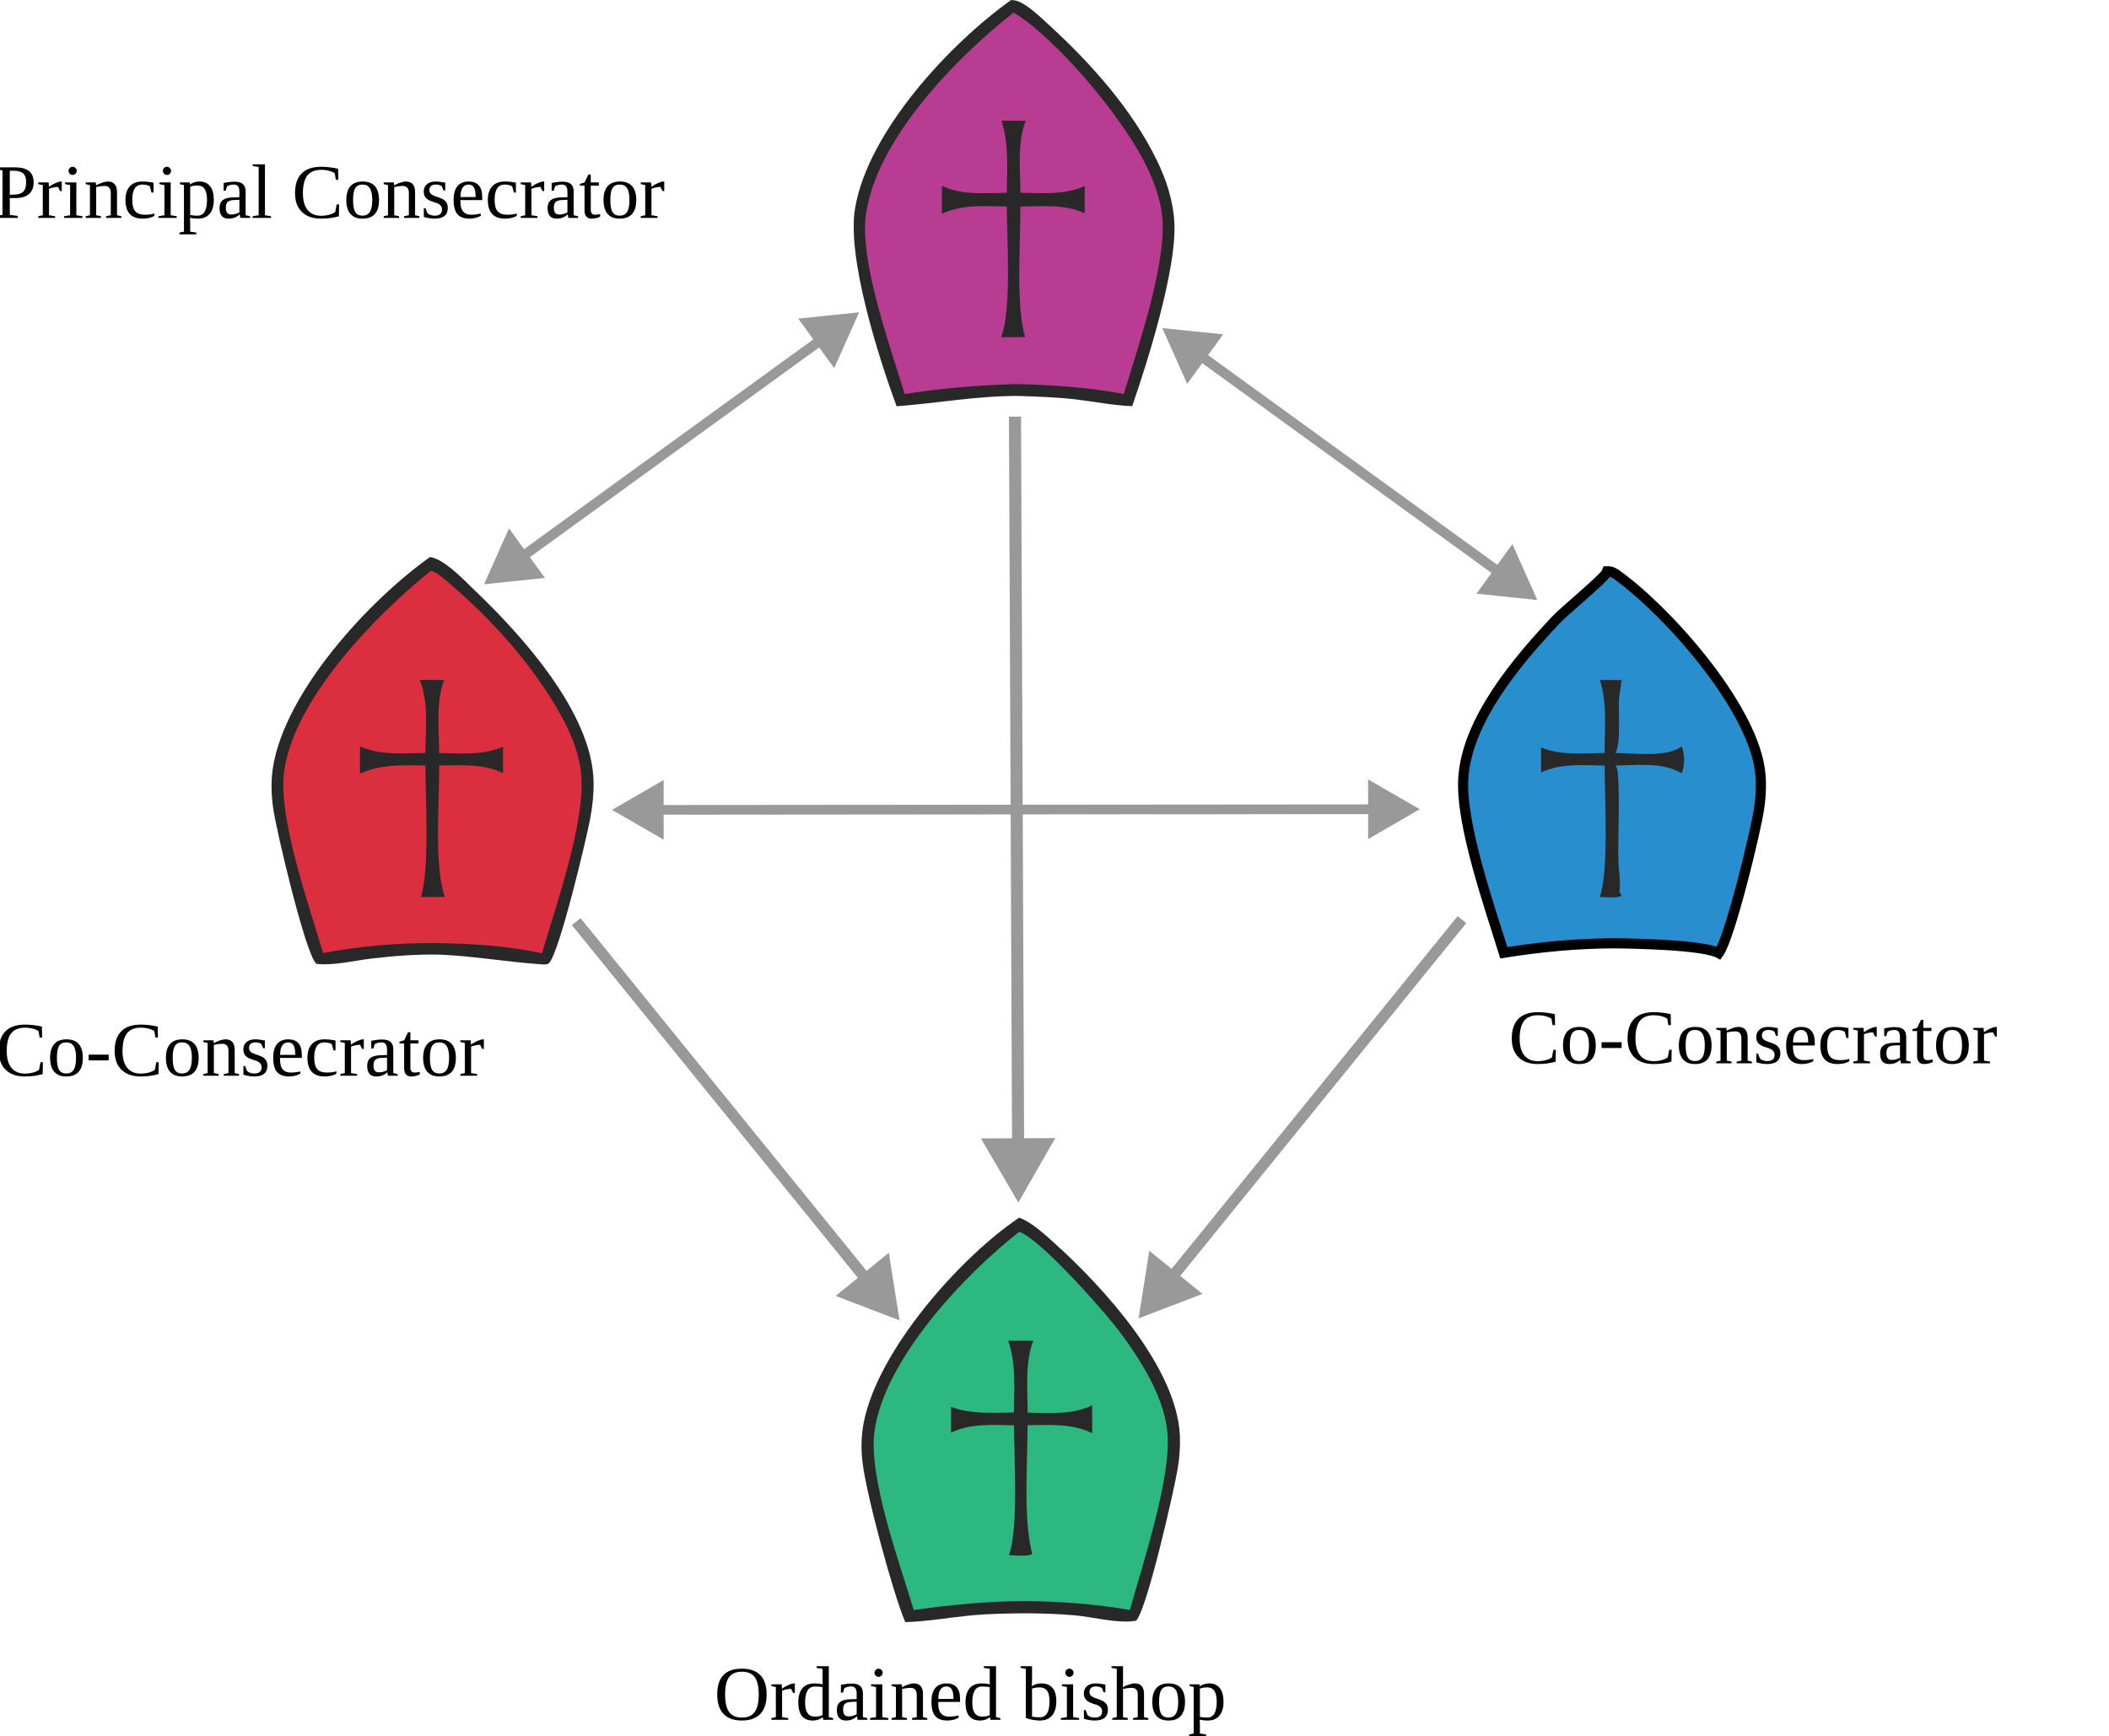
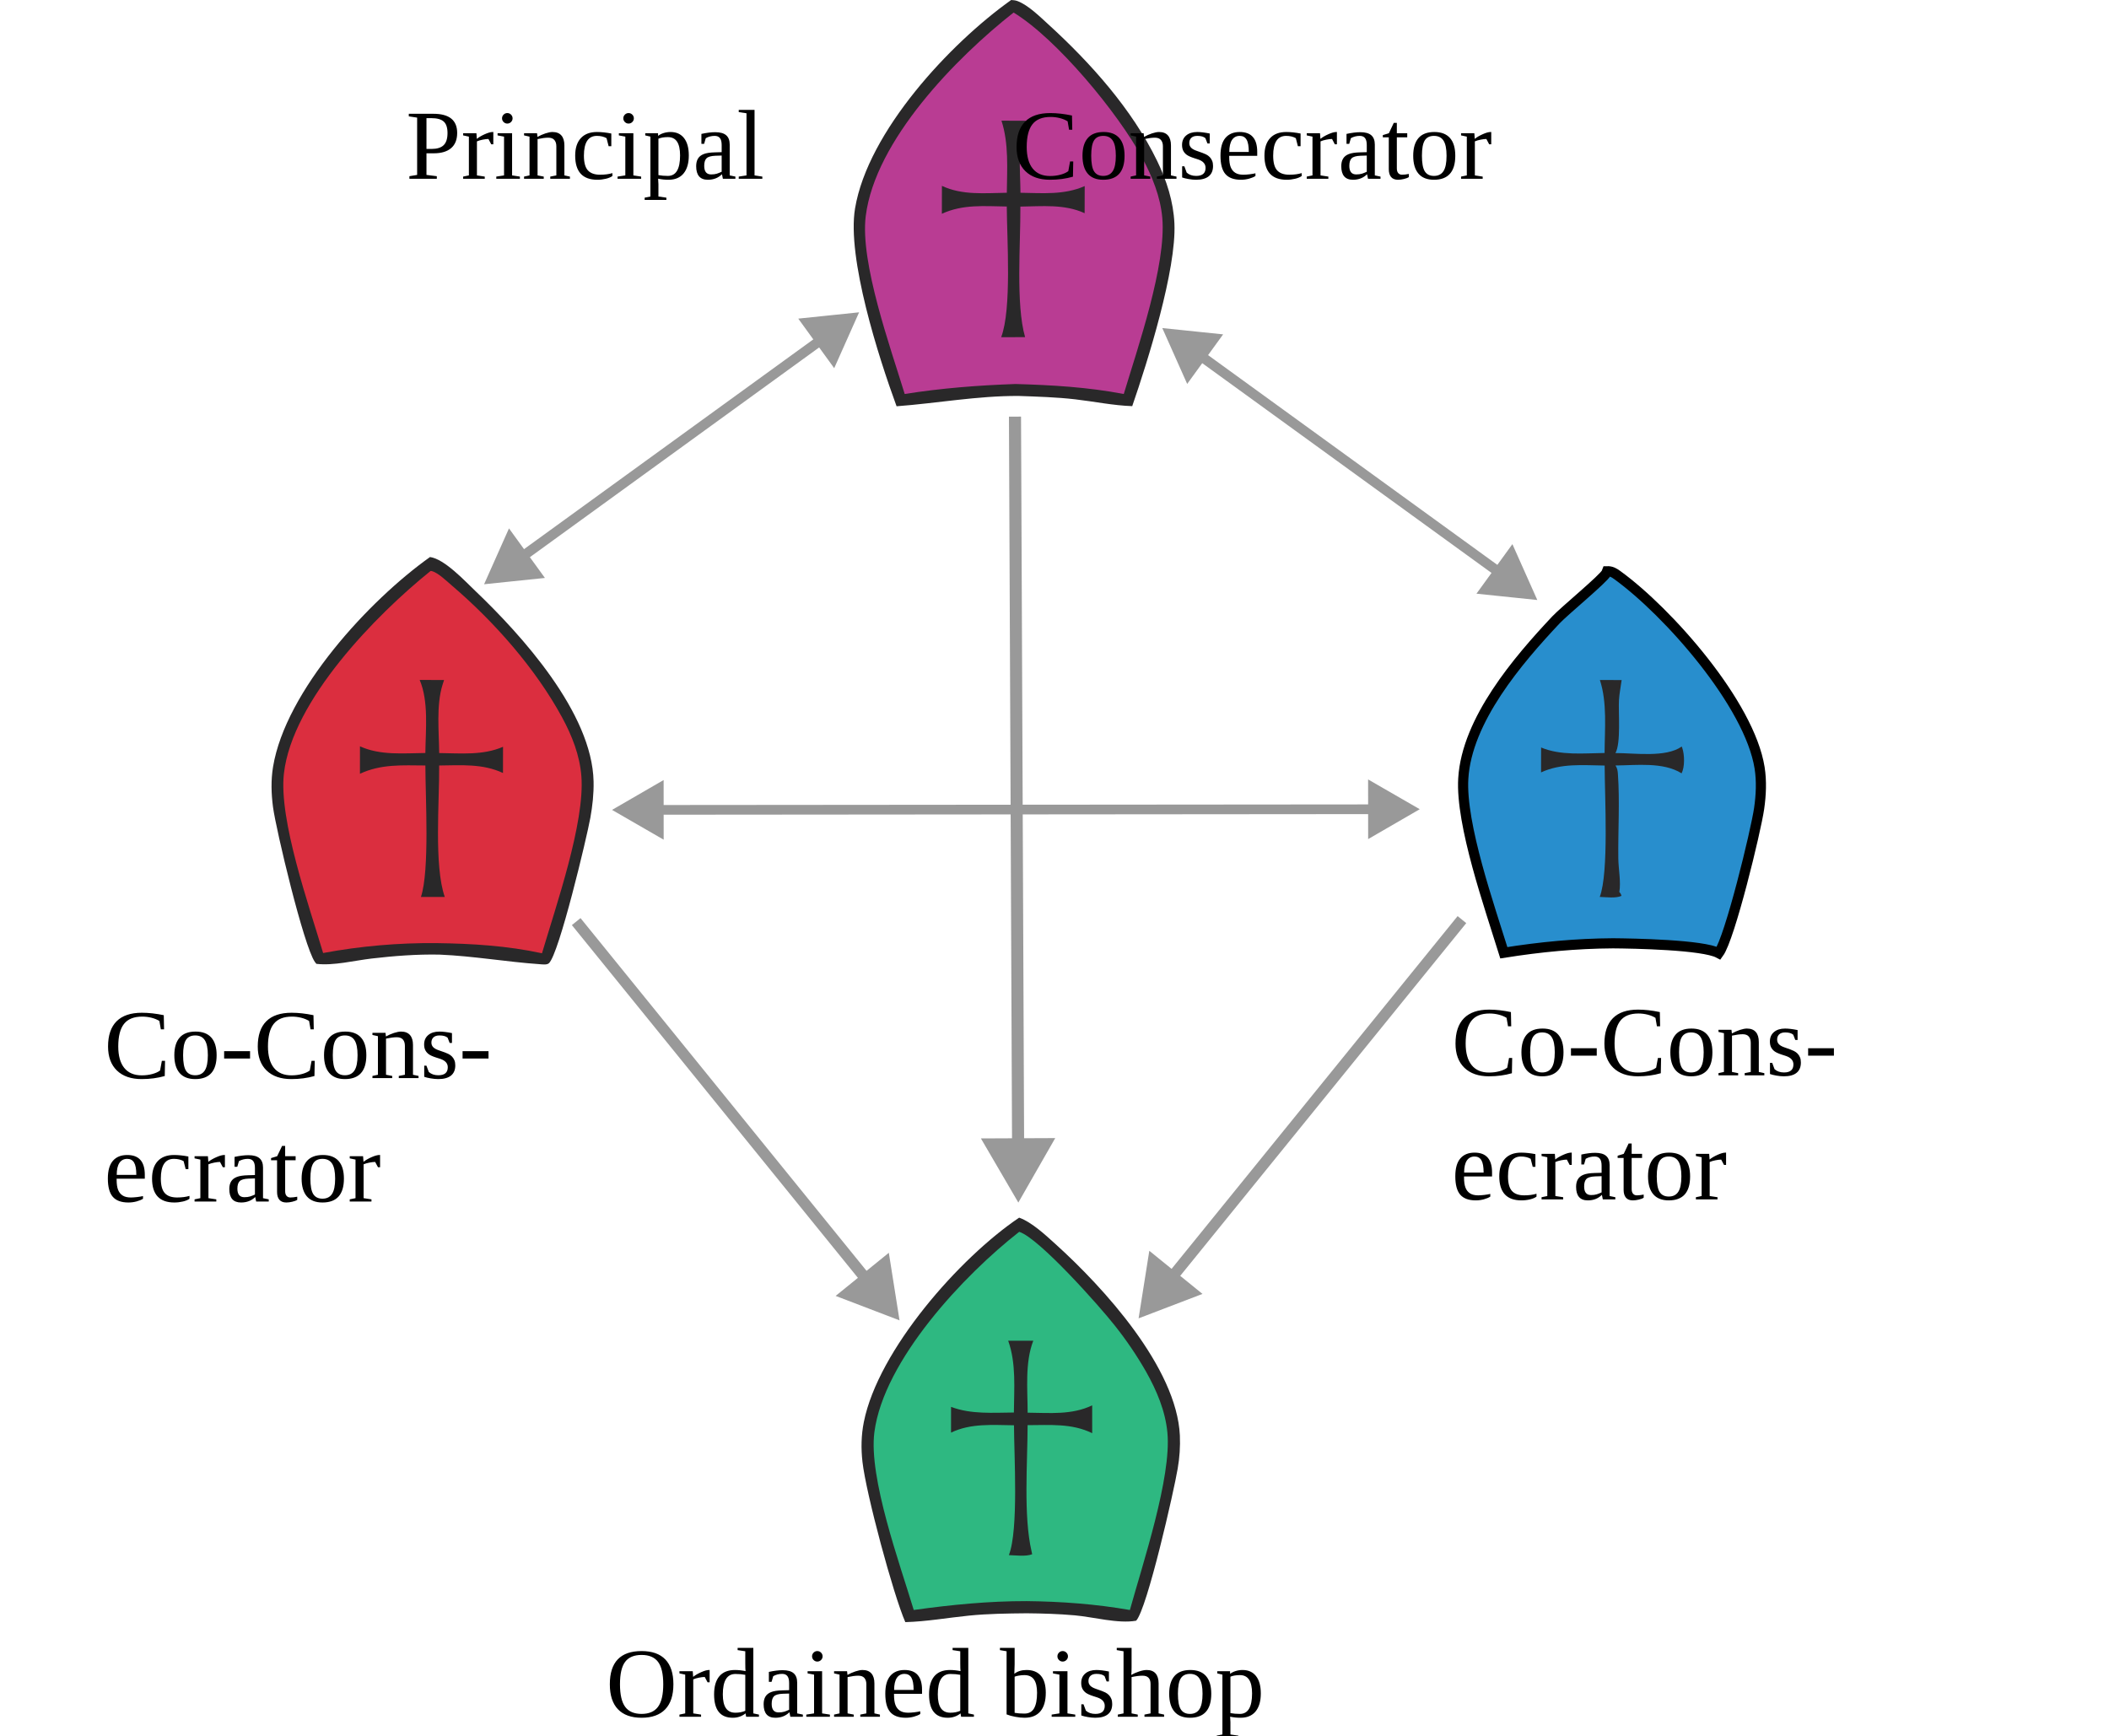
<svg xmlns="http://www.w3.org/2000/svg" width="1019.771" height="839.147" version="1.1" id="svg122">
  <path fill="#288ecd" d="m 777.05,276.228 c 2.04,-0.053 3.31,0.673 4.9,1.822 24.69,17.858 64.02,62.439 68.88,93.261 1.02,6.47 0.7,13.171 -0.23,19.629 -1.57,10.916 -14.12,62.576 -19.53,69.972 -7.65,-4.099 -41.46,-4.679 -51.12,-4.761 -17.87,0.102 -35.158,1.761 -52.798,4.572 -6.822,-22.041 -20.947,-62.079 -19.608,-84.261 1.706,-28.26 26.334,-57.073 44.83,-76.735 4.116,-4.37 23.156,-20.007 24.366,-22.73 0.11,-0.253 0.21,-0.513 0.31,-0.769 z" id="path3" style="stroke:#000000;stroke-width:4.9;stroke-dasharray:none;stroke-opacity:1" />
  <path fill="#292829" d="m 773.59,328.816 10.53,0.042 c -0.4,3.192 -1.1,6.406 -1.29,9.608 -0.35,5.864 1.03,20.974 -1.72,25.687 9.25,-0.014 24.37,2.303 32.07,-3.162 0.08,0.215 0.16,0.428 0.24,0.646 1.14,3.355 1.28,9.147 -0.31,12.322 -8.89,-5.562 -21.82,-3.89 -31.96,-3.795 0.89,1.422 1.06,2.519 1.17,4.187 0.94,13.413 0.02,27.327 0.19,40.819 0.06,4.994 1.34,11.389 0.49,16.175 0.66,0.756 0.77,0.959 1.05,1.868 -2.79,1.285 -7.42,0.596 -10.52,0.513 4.47,-11.841 2.4,-48.533 2.37,-63.532 -10.45,-0.143 -21.05,-1.195 -30.752,3.319 l 0.026,-12.052 c 9.476,3.985 20.596,2.78 30.696,2.655 0.05,-11.447 1.34,-24.326 -2.28,-35.3 z" id="path4" />
  <path fill="#292829" d="m 207.931,269.361 c 7.001,0.986 16.613,11.349 21.775,16.272 22.523,21.483 56.634,59.13 57.312,92.269 0.122,5.931 -0.518,11.766 -1.569,17.592 -1.688,9.349 -15.127,65.86 -20.03,70.29 -0.976,0.883 -2.987,0.572 -4.285,0.483 -16.252,-1.118 -32.161,-3.956 -48.559,-4.646 -10.839,-0.231 -22.065,0.635 -32.823,1.889 -8.408,0.979 -18.436,3.56 -26.772,2.576 -0.295,-0.35 -0.427,-0.494 -0.711,-0.9 -5.406,-7.71 -18.802,-63.941 -20.258,-74.897 -0.852,-6.413 -1.043,-13.02 0.008,-19.42 6.047,-36.843 46.58,-80.702 75.912,-101.508 z" id="path5" />
  <path fill="#db2e3f" d="m 208.198,276.1 c 0.164,0.016 0.33,0.013 0.491,0.048 3.033,0.675 7.327,4.889 9.781,6.981 20.431,17.418 40.469,40.13 53.292,63.728 4.82,8.87 8.567,18.353 9.356,28.505 1.743,22.416 -12.341,62.875 -19.048,85.614 -16.748,-3.642 -33.908,-4.688 -51.001,-4.911 -18.387,-0.18 -36.748,1.422 -54.825,4.784 -6.703,-22.584 -21.523,-64.322 -18.961,-86.818 4.024,-35.334 44.565,-76.745 70.915,-97.931 z" id="path6" />
  <path fill="#292829" d="m 202.925,328.79 11.795,0.052 c -0.268,0.783 -0.508,1.562 -0.753,2.351 -3.091,9.951 -1.692,22.562 -1.61,32.959 10.42,0.11 21.124,1.214 30.877,-3.029 l -0.024,12.681 c -9.83,-4.615 -20.288,-3.737 -30.86,-3.634 0.163,17.137 -2.577,48.464 2.716,63.559 l -11.532,0.008 c 4.261,-12.85 2.176,-47.924 2.148,-63.574 -11.066,-0.062 -21.386,-0.786 -31.636,4.011 l 0.006,-13.28 c 9.874,4.492 21.032,3.336 31.625,3.229 0.12,-11.319 1.684,-24.791 -2.752,-35.333 z" id="path7" />
  <path fill="#292829" d="m 488.935,0 c 1.028,0.047 2.08,0.157 3.052,0.518 5.13,1.907 10.872,7.569 14.939,11.281 20.388,18.61 40.478,41.016 52.584,66.001 4.593,9.481 7.882,19.682 8.359,30.269 1.004,22.319 -12.892,66.61 -20.4,88.331 -9.17,-0.31 -18.457,-2.25 -27.587,-3.302 -9.077,-1.045 -18.262,-1.302 -27.389,-1.629 -19.934,-0.083 -39.21,3.513 -58.969,4.991 -8.637,-23.52 -24.1,-71.726 -20.075,-95.712 6.239,-37.187 45.881,-79.725 75.486,-100.749 z" id="path8" />
  <path fill="#b93c93" d="m 490.099,6.067 c 20.76,12.6 50.577,48.588 62.195,70.245 4.827,8.998 8.808,18.777 9.71,29.028 1.999,22.728 -11.845,62.669 -18.626,85.19 -17.379,-3.336 -34.726,-4.329 -52.363,-4.84 -18.064,0.633 -35.699,2.002 -53.563,4.834 -6.83,-22.393 -21.648,-63.463 -18.842,-86.007 4.573,-36.73 43.837,-76.713 71.489,-98.45 z" id="path9" />
  <path fill="#292829" d="m 484.246,58.361 11.761,0.033 c -4.213,10.2 -2.646,23.916 -2.576,34.821 10.684,0.146 21.057,1.155 31.058,-3.232 l -0.034,13.114 c -9.752,-4.497 -20.589,-3.326 -31.066,-3.189 0.121,17.63 -2.299,47.277 2.278,63.116 l -11.569,0.041 c 5.17,-13.65 2.788,-47.464 2.711,-63.203 -10.956,-0.151 -21.204,-1.163 -31.388,3.514 l 0.03,-13.496 c 9.93,4.642 20.699,3.474 31.381,3.334 0.112,-11.537 1.02,-23.745 -2.586,-34.853 z" id="path10" />
  <path fill="#292829" d="m 492.796,588.821 c 6.19,2.228 12.776,8.446 17.651,12.848 23.036,20.8 58.552,59.617 60.064,92.519 0.219,5.359 -0.138,10.727 -1.066,16.01 -1.755,10.611 -14.726,67.68 -20.075,73.527 -8.647,1.556 -20.706,-1.803 -29.707,-2.603 -7.74,-0.687 -15.454,-0.91 -23.221,-0.987 -9.344,0.094 -18.672,0.196 -27.978,1.132 -10.228,1.028 -20.425,2.87 -30.712,3.145 -5.797,-13.208 -18.982,-62.141 -20.717,-77.467 -0.736,-6.504 -0.622,-12.911 0.665,-19.338 6.982,-34.887 46.413,-79.504 75.096,-98.786 z" id="path11" />
  <path fill="#2eb881" d="m 492.822,595.671 c 9.656,3.051 39.064,36.215 46.18,45.278 5.606,7.04 10.666,14.497 15.137,22.308 5.153,9.156 9.338,18.966 10.341,29.525 2.046,21.533 -11.95,63.434 -18.143,85.765 -16.533,-2.886 -33.137,-4.114 -49.906,-4.299 -18.427,-0.031 -36.387,1.76 -54.608,4.283 -6.678,-22.198 -21.897,-63.888 -19.033,-85.961 4.528,-34.886 43.482,-76.185 70.032,-96.899 z" id="path12" />
  <path fill="#292829" d="m 487.493,648.331 12.136,0.008 c -4.102,10.524 -2.743,23.628 -2.729,34.79 10.747,0.097 21.271,1.179 31.209,-3.538 l 0.002,13.453 c -9.895,-4.873 -20.496,-3.889 -31.229,-3.883 -0.024,17.964 -2.092,43.856 1.924,61.072 l 0.284,1.346 c -3.144,1.203 -7.865,0.521 -11.262,0.434 4.758,-12.273 2.497,-48.559 2.468,-62.795 -10.357,-0.109 -20.878,-1.061 -30.44,3.556 l 0.009,-12.457 c 9.68,3.67 20.206,2.81 30.38,2.73 0.09,-11.57 1.185,-23.666 -2.752,-34.716 z" id="path13" />
  <defs id="defs117">
    <marker style="overflow:visible" id="Triangle" refX="0" refY="0" orient="auto-start-reverse" markerWidth="1" markerHeight="1" viewBox="0 0 1 1" preserveAspectRatio="xMidYMid">
      <path transform="scale(0.5)" style="fill:context-stroke;fill-rule:evenodd;stroke:context-stroke;stroke-width:1pt" d="M 5.77,0 -2.88,5 V -5 Z" id="path135" />
    </marker>
    <linearGradient id="gradient_0" gradientUnits="userSpaceOnUse" x1="699.005" y1="868.006" x2="688.509" y2="857.408">
      <stop offset="0" stop-color="#171616" id="stop116" />
      <stop offset="1" stop-color="#323132" id="stop117" />
    </linearGradient>
    <marker style="overflow:visible" id="Triangle-4" refX="0" refY="0" orient="auto-start-reverse" markerWidth="1" markerHeight="1" viewBox="0 0 1 1" preserveAspectRatio="xMidYMid">
      <path transform="scale(0.5)" style="fill:context-stroke;fill-rule:evenodd;stroke:context-stroke;stroke-width:1pt" d="M 5.77,0 -2.88,5 V -5 Z" id="path135-3" />
    </marker>
    <marker style="overflow:visible" id="Triangle-4-3" refX="0" refY="0" orient="auto-start-reverse" markerWidth="1" markerHeight="1" viewBox="0 0 1 1" preserveAspectRatio="xMidYMid">
      <path transform="scale(0.5)" style="fill:context-stroke;fill-rule:evenodd;stroke:context-stroke;stroke-width:1pt" d="M 5.77,0 -2.88,5 V -5 Z" id="path135-3-0" />
    </marker>
    <marker style="overflow:visible" id="Triangle-2" refX="0" refY="0" orient="auto-start-reverse" markerWidth="1" markerHeight="1" viewBox="0 0 1 1" preserveAspectRatio="xMidYMid">
      <path transform="scale(0.5)" style="fill:context-stroke;fill-rule:evenodd;stroke:context-stroke;stroke-width:1pt" d="M 5.77,0 -2.88,5 V -5 Z" id="path135-7" />
    </marker>
    <marker style="overflow:visible" id="Triangle-4-3-1" refX="0" refY="0" orient="auto-start-reverse" markerWidth="1" markerHeight="1" viewBox="0 0 1 1" preserveAspectRatio="xMidYMid">
      <path transform="scale(0.5)" style="fill:context-stroke;fill-rule:evenodd;stroke:context-stroke;stroke-width:1pt" d="M 5.77,0 -2.88,5 V -5 Z" id="path135-3-0-5" />
    </marker>
    <marker style="overflow:visible" id="Triangle-0" refX="0" refY="0" orient="auto-start-reverse" markerWidth="1" markerHeight="1" viewBox="0 0 1 1" preserveAspectRatio="xMidYMid">
      <path transform="scale(0.5)" style="fill:context-stroke;fill-rule:evenodd;stroke:context-stroke;stroke-width:1pt" d="M 5.77,0 -2.88,5 V -5 Z" id="path135-1" />
    </marker>
    <marker style="overflow:visible" id="Triangle-4-3-8" refX="0" refY="0" orient="auto-start-reverse" markerWidth="1" markerHeight="1" viewBox="0 0 1 1" preserveAspectRatio="xMidYMid">
      <path transform="scale(0.5)" style="fill:context-stroke;fill-rule:evenodd;stroke:context-stroke;stroke-width:1pt" d="M 5.77,0 -2.88,5 V -5 Z" id="path135-3-0-7" />
    </marker>
    <marker style="overflow:visible" id="Triangle-4-0" refX="0" refY="0" orient="auto-start-reverse" markerWidth="1" markerHeight="1" viewBox="0 0 1 1" preserveAspectRatio="xMidYMid">
      <path transform="scale(0.5)" style="fill:context-stroke;fill-rule:evenodd;stroke:context-stroke;stroke-width:1pt" d="M 5.77,0 -2.88,5 V -5 Z" id="path135-3-09" />
    </marker>
  </defs>
-   <text xml:space="preserve" style="font-size:37.333px;text-align:start;writing-mode:lr-tb;direction:ltr;text-anchor:start;fill:#000000" x="-2.996" y="105.365" id="text122">
-     <tspan id="tspan122" x="-2.996" y="105.365">Principal Consecrator</tspan>
+   <text xml:space="preserve" style="font-size:48px;text-align:start;writing-mode:lr-tb;direction:ltr;text-anchor:start;fill:#000000" x="196.277" y="86.456" id="text122">
+     <tspan id="tspan122" x="196.277" y="86.456">Principal          Consecrator</tspan>
  </text>
-   <text xml:space="preserve" style="font-size:37.333px;text-align:start;writing-mode:lr-tb;direction:ltr;text-anchor:start;fill:#000000" x="-2.096" y="520.184" id="text122-3">
-     <tspan id="tspan122-9" x="-2.096" y="520.184">Co-Consecrator</tspan>
+   <text xml:space="preserve" style="font-size:48px;text-align:start;writing-mode:lr-tb;direction:ltr;text-anchor:start;fill:#000000;stroke-width:0.995" x="49.999" y="524.143" id="text122-3" transform="scale(1.00537,0.9946587)">
+     <tspan id="tspan122-9" x="49.999" y="524.143" style="font-size:48px;stroke-width:0.995">Co-Cons-</tspan>
+     <tspan x="49.999" y="584.143" style="font-size:48px;stroke-width:0.995" id="tspan124">ecrator</tspan>
  </text>
-   <text xml:space="preserve" style="font-size:37.333px;text-align:start;writing-mode:lr-tb;direction:ltr;text-anchor:start;fill:#000000" x="729.453" y="514.182" id="text122-3-2">
-     <tspan id="tspan122-9-3" x="729.453" y="514.182">Co-Consecrator</tspan>
+   <text xml:space="preserve" style="font-size:48px;text-align:start;writing-mode:lr-tb;direction:ltr;text-anchor:start;fill:#000000" x="701.817" y="520" id="text122-3-2">
+     <tspan id="tspan122-9-3" x="701.817" y="520" style="font-size:48px">Co-Cons-</tspan>
+     <tspan x="701.817" y="580" style="font-size:48px" id="tspan123">ecrator</tspan>
  </text>
-   <text xml:space="preserve" style="font-size:37.333px;text-align:start;writing-mode:lr-tb;direction:ltr;text-anchor:start;fill:#000000" x="345.271" y="831.636" id="text122-3-2-5">
-     <tspan id="tspan122-9-3-9" x="345.271" y="831.636">Ordained bishop</tspan>
+   <text xml:space="preserve" style="font-size:48px;text-align:start;writing-mode:lr-tb;direction:ltr;text-anchor:start;fill:#000000" x="292.908" y="830.182" id="text122-3-2-5">
+     <tspan id="tspan122-9-3-9" x="292.908" y="830.182">Ordained bishop</tspan>
  </text>
  <path style="fill:#a7ac93;fill-opacity:1;stroke:#999999;stroke-width:5.379;stroke-dasharray:none;stroke-opacity:1;marker-end:url(#Triangle)" d="m 278.609,445.661 87.283,107.645 v 0 l 57.033,70.337" id="path122" />
  <path style="fill:#a7ac93;fill-opacity:1;stroke:#999999;stroke-width:5.379;stroke-dasharray:none;stroke-opacity:1;marker-end:url(#Triangle-4)" d="m 706.896,444.695 -87.283,107.645 v 0 l -57.033,70.337" id="path122-6" />
  <path style="fill:#a7ac93;fill-opacity:1;stroke:#999999;stroke-width:5.84;stroke-dasharray:none;stroke-opacity:1;marker-end:url(#Triangle-4-0)" d="m 490.781,201.474 0.926,217.311 v 0 l 0.605,141.996" id="path122-6-5" />
  <path style="fill:#a7ac93;fill-opacity:1;stroke:#999999;stroke-width:4.809;stroke-dasharray:none;stroke-opacity:1;marker-start:url(#Triangle);marker-end:url(#Triangle-4-3)" d="m 401.579,161.053 -92.948,67.405 v 0 L 247.897,272.501" id="path122-6-6" />
  <path style="fill:#a7ac93;fill-opacity:1;stroke:#999999;stroke-width:4.687;stroke-dasharray:none;stroke-opacity:1;marker-start:url(#Triangle-0);marker-end:url(#Triangle-4-3-8)" d="m 669.847,391.327 -216.075,0.183 v 0 l -141.188,0.119" id="path122-6-6-6" />
  <path style="fill:#a7ac93;fill-opacity:1;stroke:#999999;stroke-width:4.809;stroke-dasharray:none;stroke-opacity:1;marker-start:url(#Triangle-2);marker-end:url(#Triangle-4-3-1)" d="m 575.828,168.663 92.948,67.405 v 0 l 60.734,44.044" id="path122-6-6-2" />
</svg>
